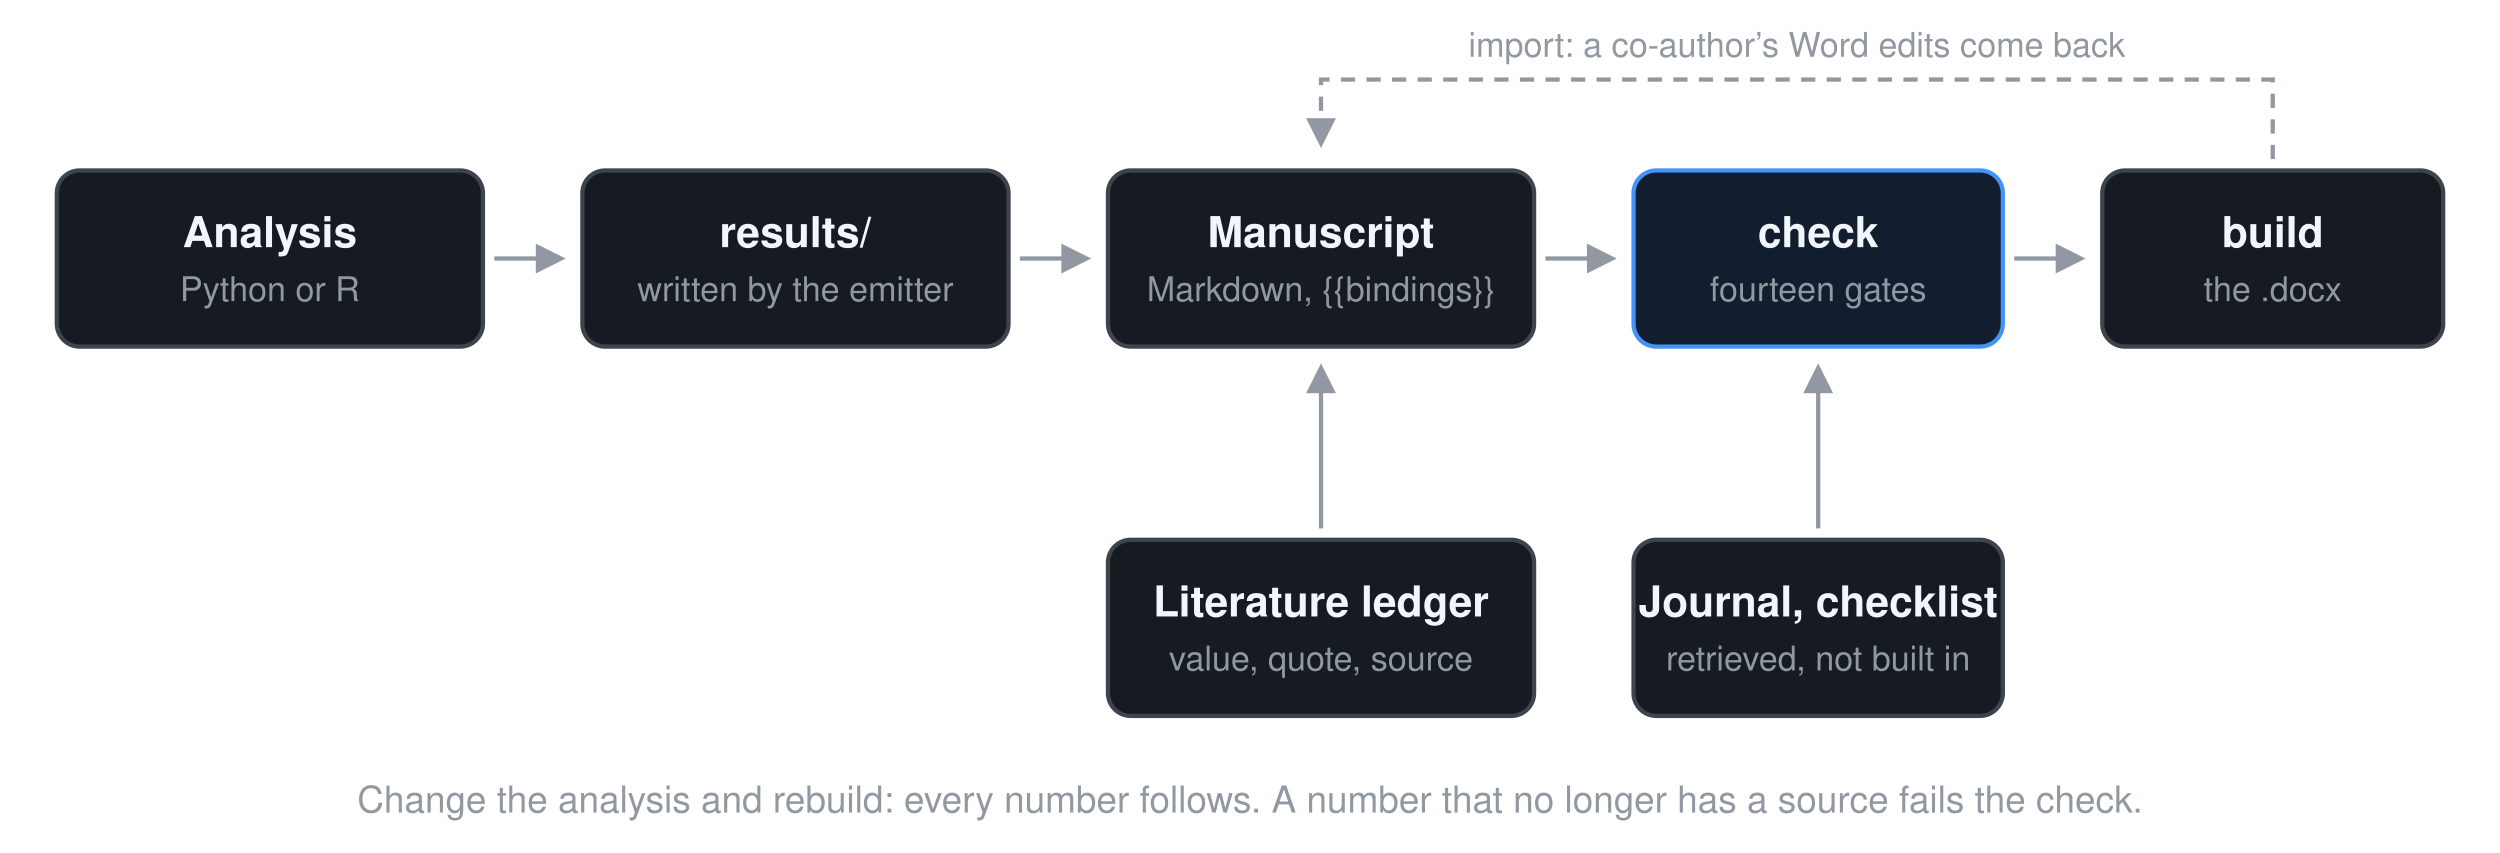
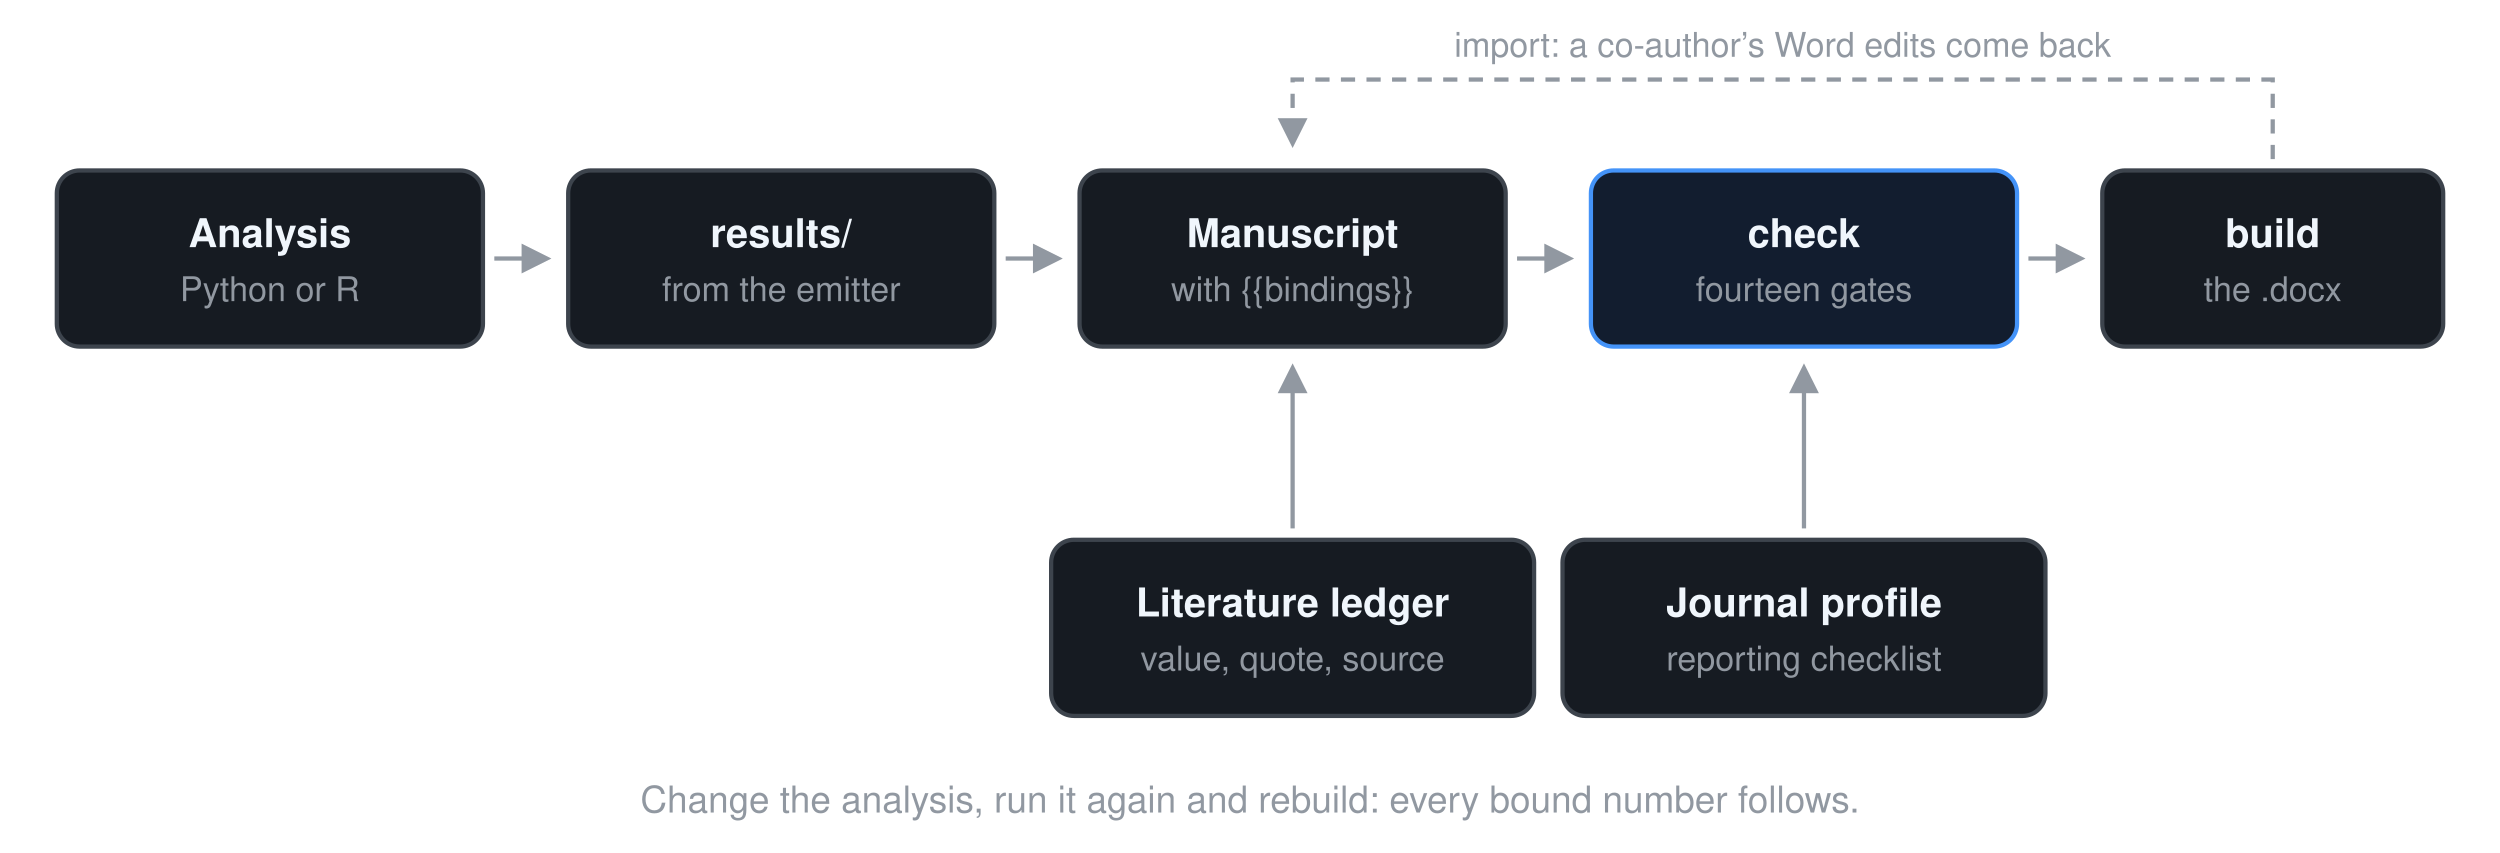
<svg xmlns="http://www.w3.org/2000/svg" viewBox="0 0 880 300" width="880" height="300" role="img" font-family="-apple-system, 'Segoe UI', Helvetica, Arial, sans-serif">
  <defs>
    <marker id="tip" viewBox="0 0 10 10" refX="8" refY="5" markerWidth="7" markerHeight="7" orient="auto-start-reverse">
      <path d="M 0 0 L 10 5 L 0 10 z" fill="#9198a1" />
    </marker>
  </defs>
  <rect x="20" y="60" width="150" height="62" rx="8" fill="#161b22" stroke="#3d444d" stroke-width="1.5" />
-   <text x="95.0" y="87" text-anchor="middle" font-size="15" font-weight="600" fill="#f0f6fc">Analysis</text>
+   <text x="95.0" y="87" text-anchor="middle" font-size="14" font-weight="600" fill="#f0f6fc">Analysis</text>
  <text x="95.0" y="106" text-anchor="middle" font-size="12" fill="#9198a1">Python or R</text>
-   <rect x="205" y="60" width="150" height="62" rx="8" fill="#161b22" stroke="#3d444d" stroke-width="1.5" />
-   <text x="280.0" y="87" text-anchor="middle" font-size="15" font-weight="600" fill="#f0f6fc">results/</text>
-   <text x="280.0" y="106" text-anchor="middle" font-size="12" fill="#9198a1">written by the emitter</text>
-   <rect x="390" y="60" width="150" height="62" rx="8" fill="#161b22" stroke="#3d444d" stroke-width="1.5" />
-   <text x="465.0" y="87" text-anchor="middle" font-size="15" font-weight="600" fill="#f0f6fc">Manuscript</text>
-   <text x="465.0" y="106" text-anchor="middle" font-size="12" fill="#9198a1">Markdown, {{bindings}}</text>
-   <rect x="575" y="60" width="130" height="62" rx="8" fill="#121d2f" stroke="#4493f8" stroke-width="1.5" />
-   <text x="640.0" y="87" text-anchor="middle" font-size="15" font-weight="600" fill="#f0f6fc">check</text>
-   <text x="640.0" y="106" text-anchor="middle" font-size="12" fill="#9198a1">fourteen gates</text>
+   <rect x="200" y="60" width="150" height="62" rx="8" fill="#161b22" stroke="#3d444d" stroke-width="1.5" />
+   <text x="275.0" y="87" text-anchor="middle" font-size="14" font-weight="600" fill="#f0f6fc">results/</text>
+   <text x="275.0" y="106" text-anchor="middle" font-size="12" fill="#9198a1">from the emitter</text>
+   <rect x="380" y="60" width="150" height="62" rx="8" fill="#161b22" stroke="#3d444d" stroke-width="1.5" />
+   <text x="455.0" y="87" text-anchor="middle" font-size="14" font-weight="600" fill="#f0f6fc">Manuscript</text>
+   <text x="455.0" y="106" text-anchor="middle" font-size="12" fill="#9198a1">with {{bindings}}</text>
+   <rect x="560" y="60" width="150" height="62" rx="8" fill="#121d2f" stroke="#4493f8" stroke-width="1.5" />
+   <text x="635.0" y="87" text-anchor="middle" font-size="14" font-weight="600" fill="#f0f6fc">check</text>
+   <text x="635.0" y="106" text-anchor="middle" font-size="12" fill="#9198a1">fourteen gates</text>
  <rect x="740" y="60" width="120" height="62" rx="8" fill="#161b22" stroke="#3d444d" stroke-width="1.5" />
-   <text x="800.0" y="87" text-anchor="middle" font-size="15" font-weight="600" fill="#f0f6fc">build</text>
+   <text x="800.0" y="87" text-anchor="middle" font-size="14" font-weight="600" fill="#f0f6fc">build</text>
  <text x="800.0" y="106" text-anchor="middle" font-size="12" fill="#9198a1">the .docx</text>
-   <rect x="390" y="190" width="150" height="62" rx="8" fill="#161b22" stroke="#3d444d" stroke-width="1.5" />
-   <text x="465.0" y="217" text-anchor="middle" font-size="15" font-weight="600" fill="#f0f6fc">Literature ledger</text>
-   <text x="465.0" y="236" text-anchor="middle" font-size="12" fill="#9198a1">value, quote, source</text>
-   <rect x="575" y="190" width="130" height="62" rx="8" fill="#161b22" stroke="#3d444d" stroke-width="1.5" />
-   <text x="640.0" y="217" text-anchor="middle" font-size="15" font-weight="600" fill="#f0f6fc">Journal, checklist</text>
-   <text x="640.0" y="236" text-anchor="middle" font-size="12" fill="#9198a1">retrieved, not built in</text>
-   <line x1="174" y1="91.0" x2="197" y2="91.0" stroke="#9198a1" stroke-width="1.5" marker-end="url(#tip)" />
-   <line x1="359" y1="91.0" x2="382" y2="91.0" stroke="#9198a1" stroke-width="1.5" marker-end="url(#tip)" />
-   <line x1="544" y1="91.0" x2="567" y2="91.0" stroke="#9198a1" stroke-width="1.5" marker-end="url(#tip)" />
-   <line x1="709" y1="91.0" x2="732" y2="91.0" stroke="#9198a1" stroke-width="1.5" marker-end="url(#tip)" />
-   <line x1="465.0" y1="186" x2="465.0" y2="130" stroke="#9198a1" stroke-width="1.5" marker-end="url(#tip)" />
-   <line x1="640.0" y1="186" x2="640.0" y2="130" stroke="#9198a1" stroke-width="1.5" marker-end="url(#tip)" />
-   <path d="M 800.0 56 V 28 H 465.0 V 50" fill="none" stroke="#9198a1" stroke-width="1.5" stroke-dasharray="5 4" marker-end="url(#tip)" />
-   <text x="632.5" y="20" text-anchor="middle" font-size="12" fill="#9198a1">import: a co-author’s Word edits come back</text>
-   <text x="440.0" y="286" text-anchor="middle" font-size="13" fill="#9198a1">Change the analysis and rebuild: every number follows. A number that no longer has a source fails the check.</text>
+   <rect x="370" y="190" width="170" height="62" rx="8" fill="#161b22" stroke="#3d444d" stroke-width="1.5" />
+   <text x="455.0" y="217" text-anchor="middle" font-size="14" font-weight="600" fill="#f0f6fc">Literature ledger</text>
+   <text x="455.0" y="236" text-anchor="middle" font-size="12" fill="#9198a1">value, quote, source</text>
+   <rect x="550" y="190" width="170" height="62" rx="8" fill="#161b22" stroke="#3d444d" stroke-width="1.5" />
+   <text x="635.0" y="217" text-anchor="middle" font-size="14" font-weight="600" fill="#f0f6fc">Journal profile</text>
+   <text x="635.0" y="236" text-anchor="middle" font-size="12" fill="#9198a1">reporting checklist</text>
+   <line x1="174" y1="91.0" x2="192" y2="91.0" stroke="#9198a1" stroke-width="1.5" marker-end="url(#tip)" />
+   <line x1="354" y1="91.0" x2="372" y2="91.0" stroke="#9198a1" stroke-width="1.5" marker-end="url(#tip)" />
+   <line x1="534" y1="91.0" x2="552" y2="91.0" stroke="#9198a1" stroke-width="1.5" marker-end="url(#tip)" />
+   <line x1="714" y1="91.0" x2="732" y2="91.0" stroke="#9198a1" stroke-width="1.5" marker-end="url(#tip)" />
+   <line x1="455.0" y1="186" x2="455.0" y2="130" stroke="#9198a1" stroke-width="1.5" marker-end="url(#tip)" />
+   <line x1="635.0" y1="186" x2="635.0" y2="130" stroke="#9198a1" stroke-width="1.5" marker-end="url(#tip)" />
+   <path d="M 800.0 56 V 28 H 455.0 V 50" fill="none" stroke="#9198a1" stroke-width="1.5" stroke-dasharray="5 4" marker-end="url(#tip)" />
+   <text x="627.5" y="20" text-anchor="middle" font-size="12" fill="#9198a1">import: a co-author’s Word edits come back</text>
+   <text x="440.0" y="286" text-anchor="middle" font-size="13" fill="#9198a1">Change the analysis, run it again and rebuild: every bound number follows.</text>
</svg>
